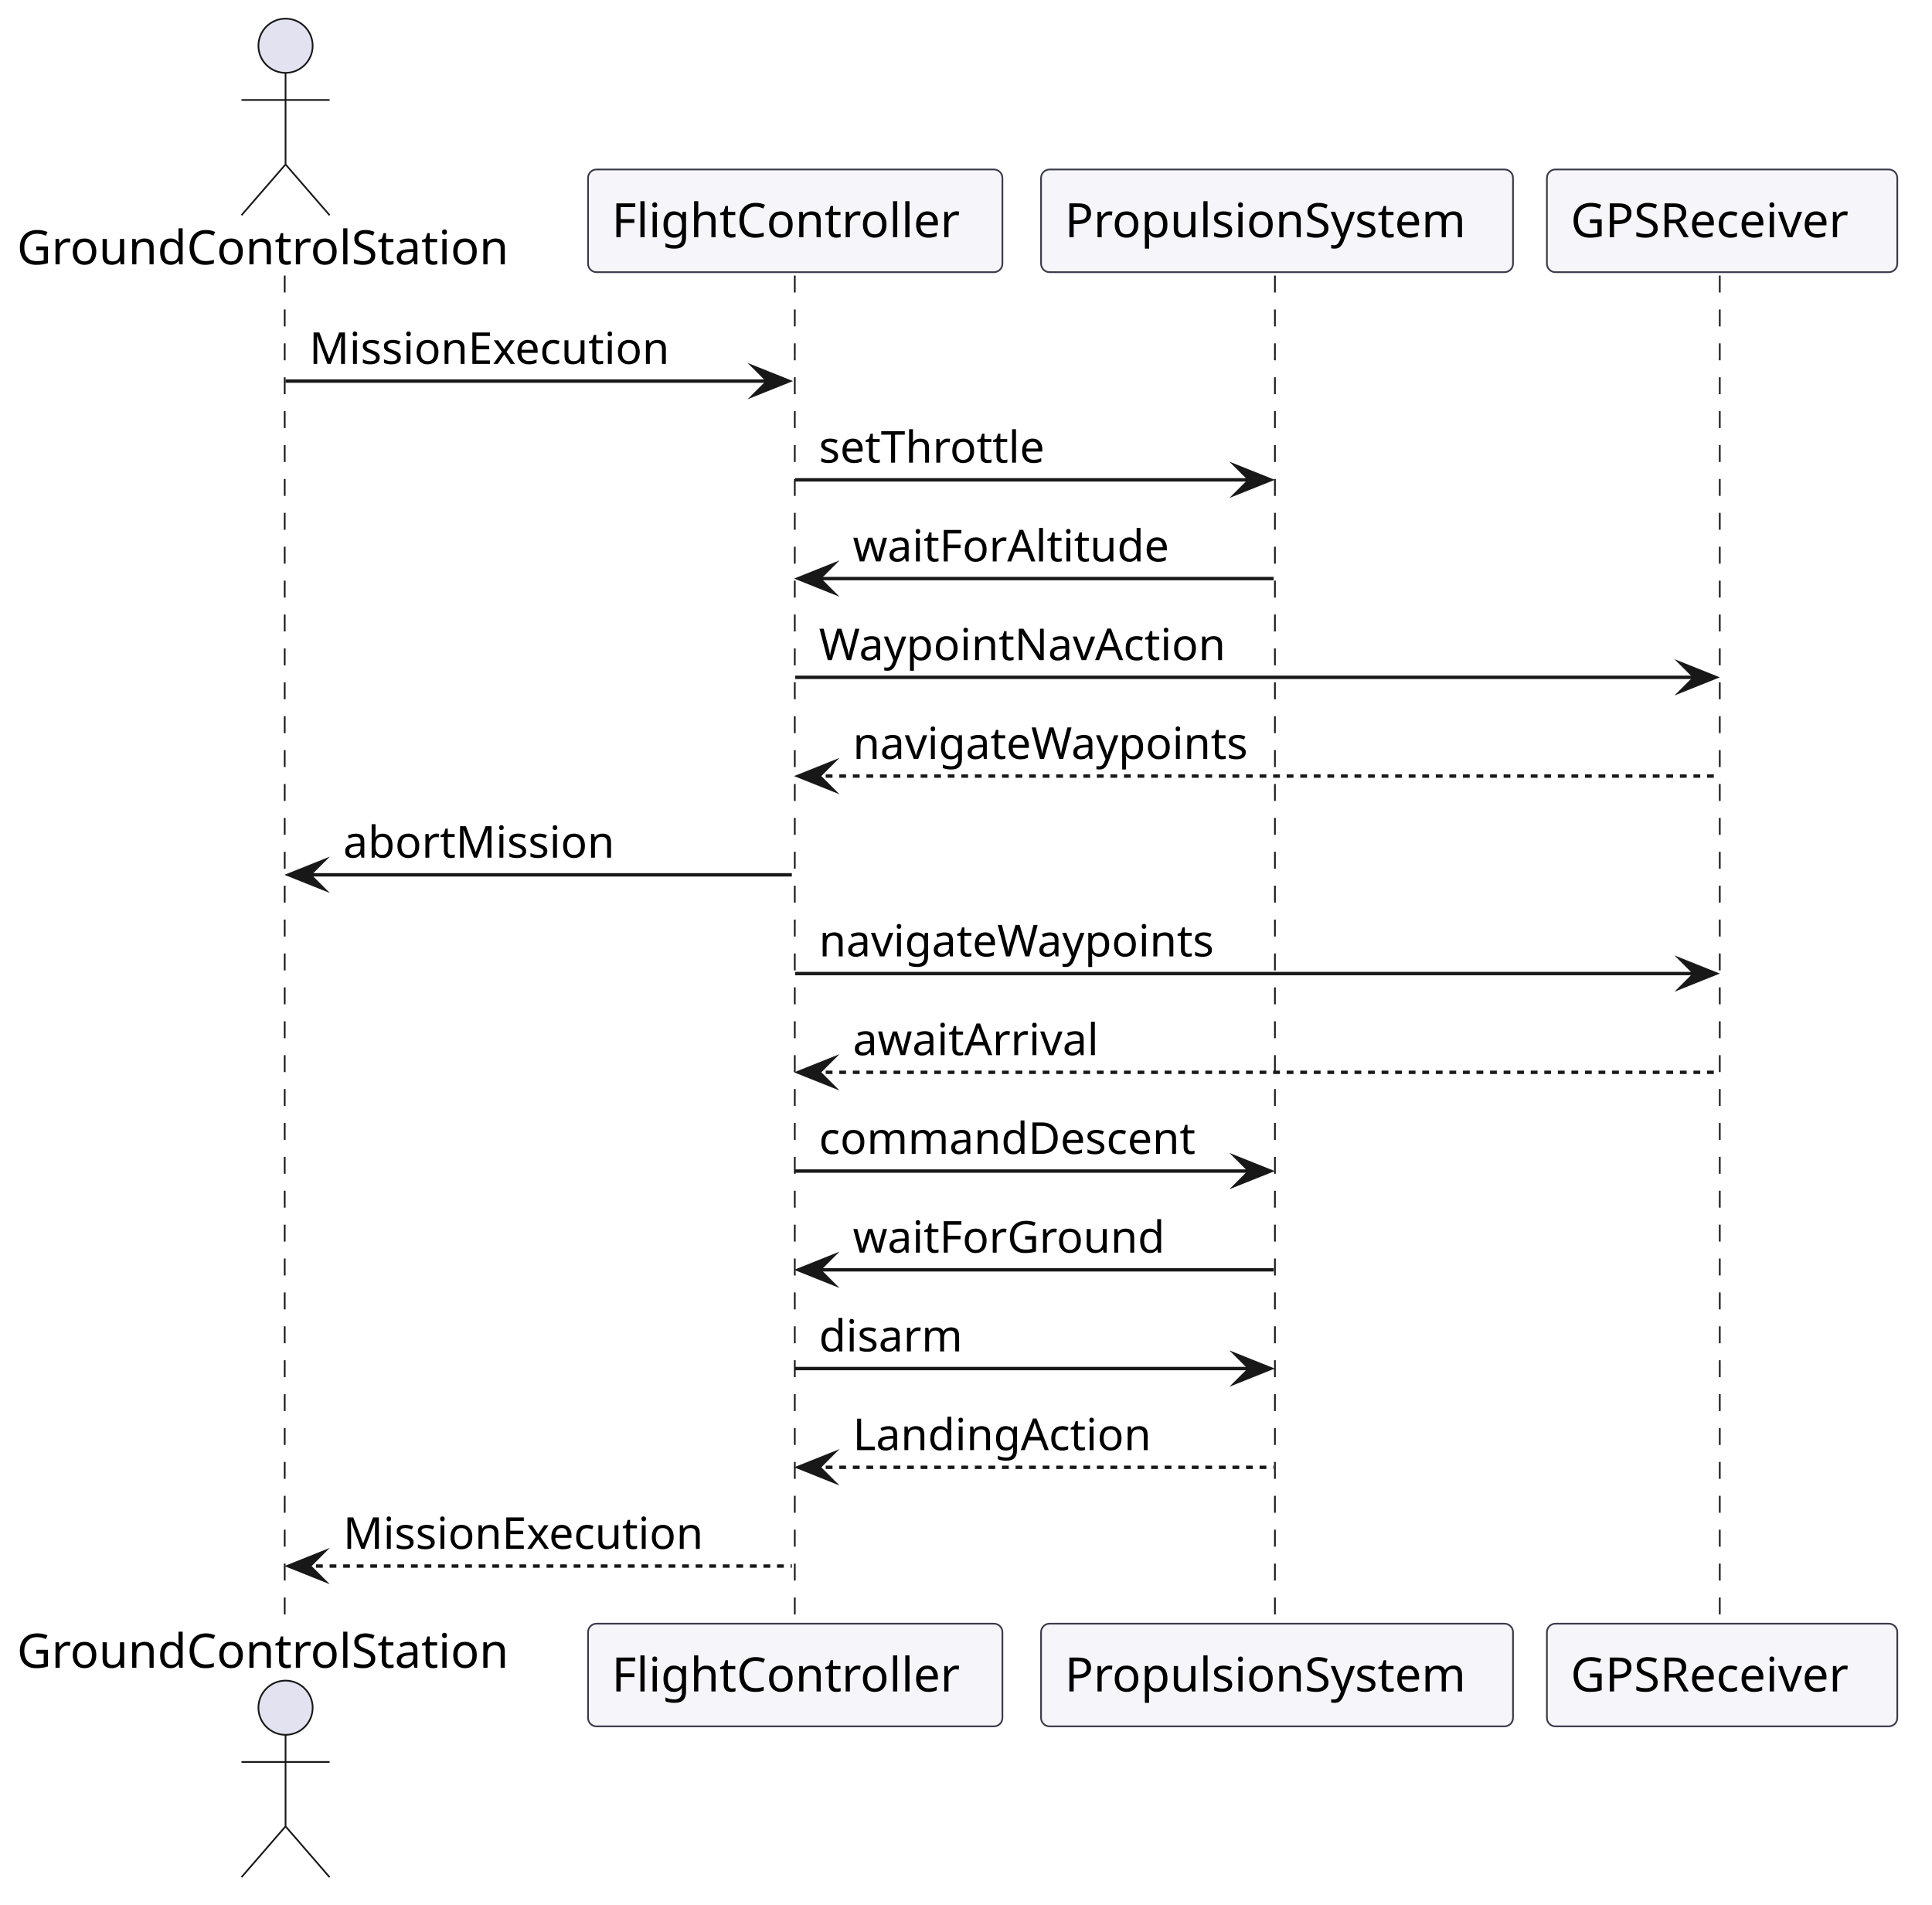
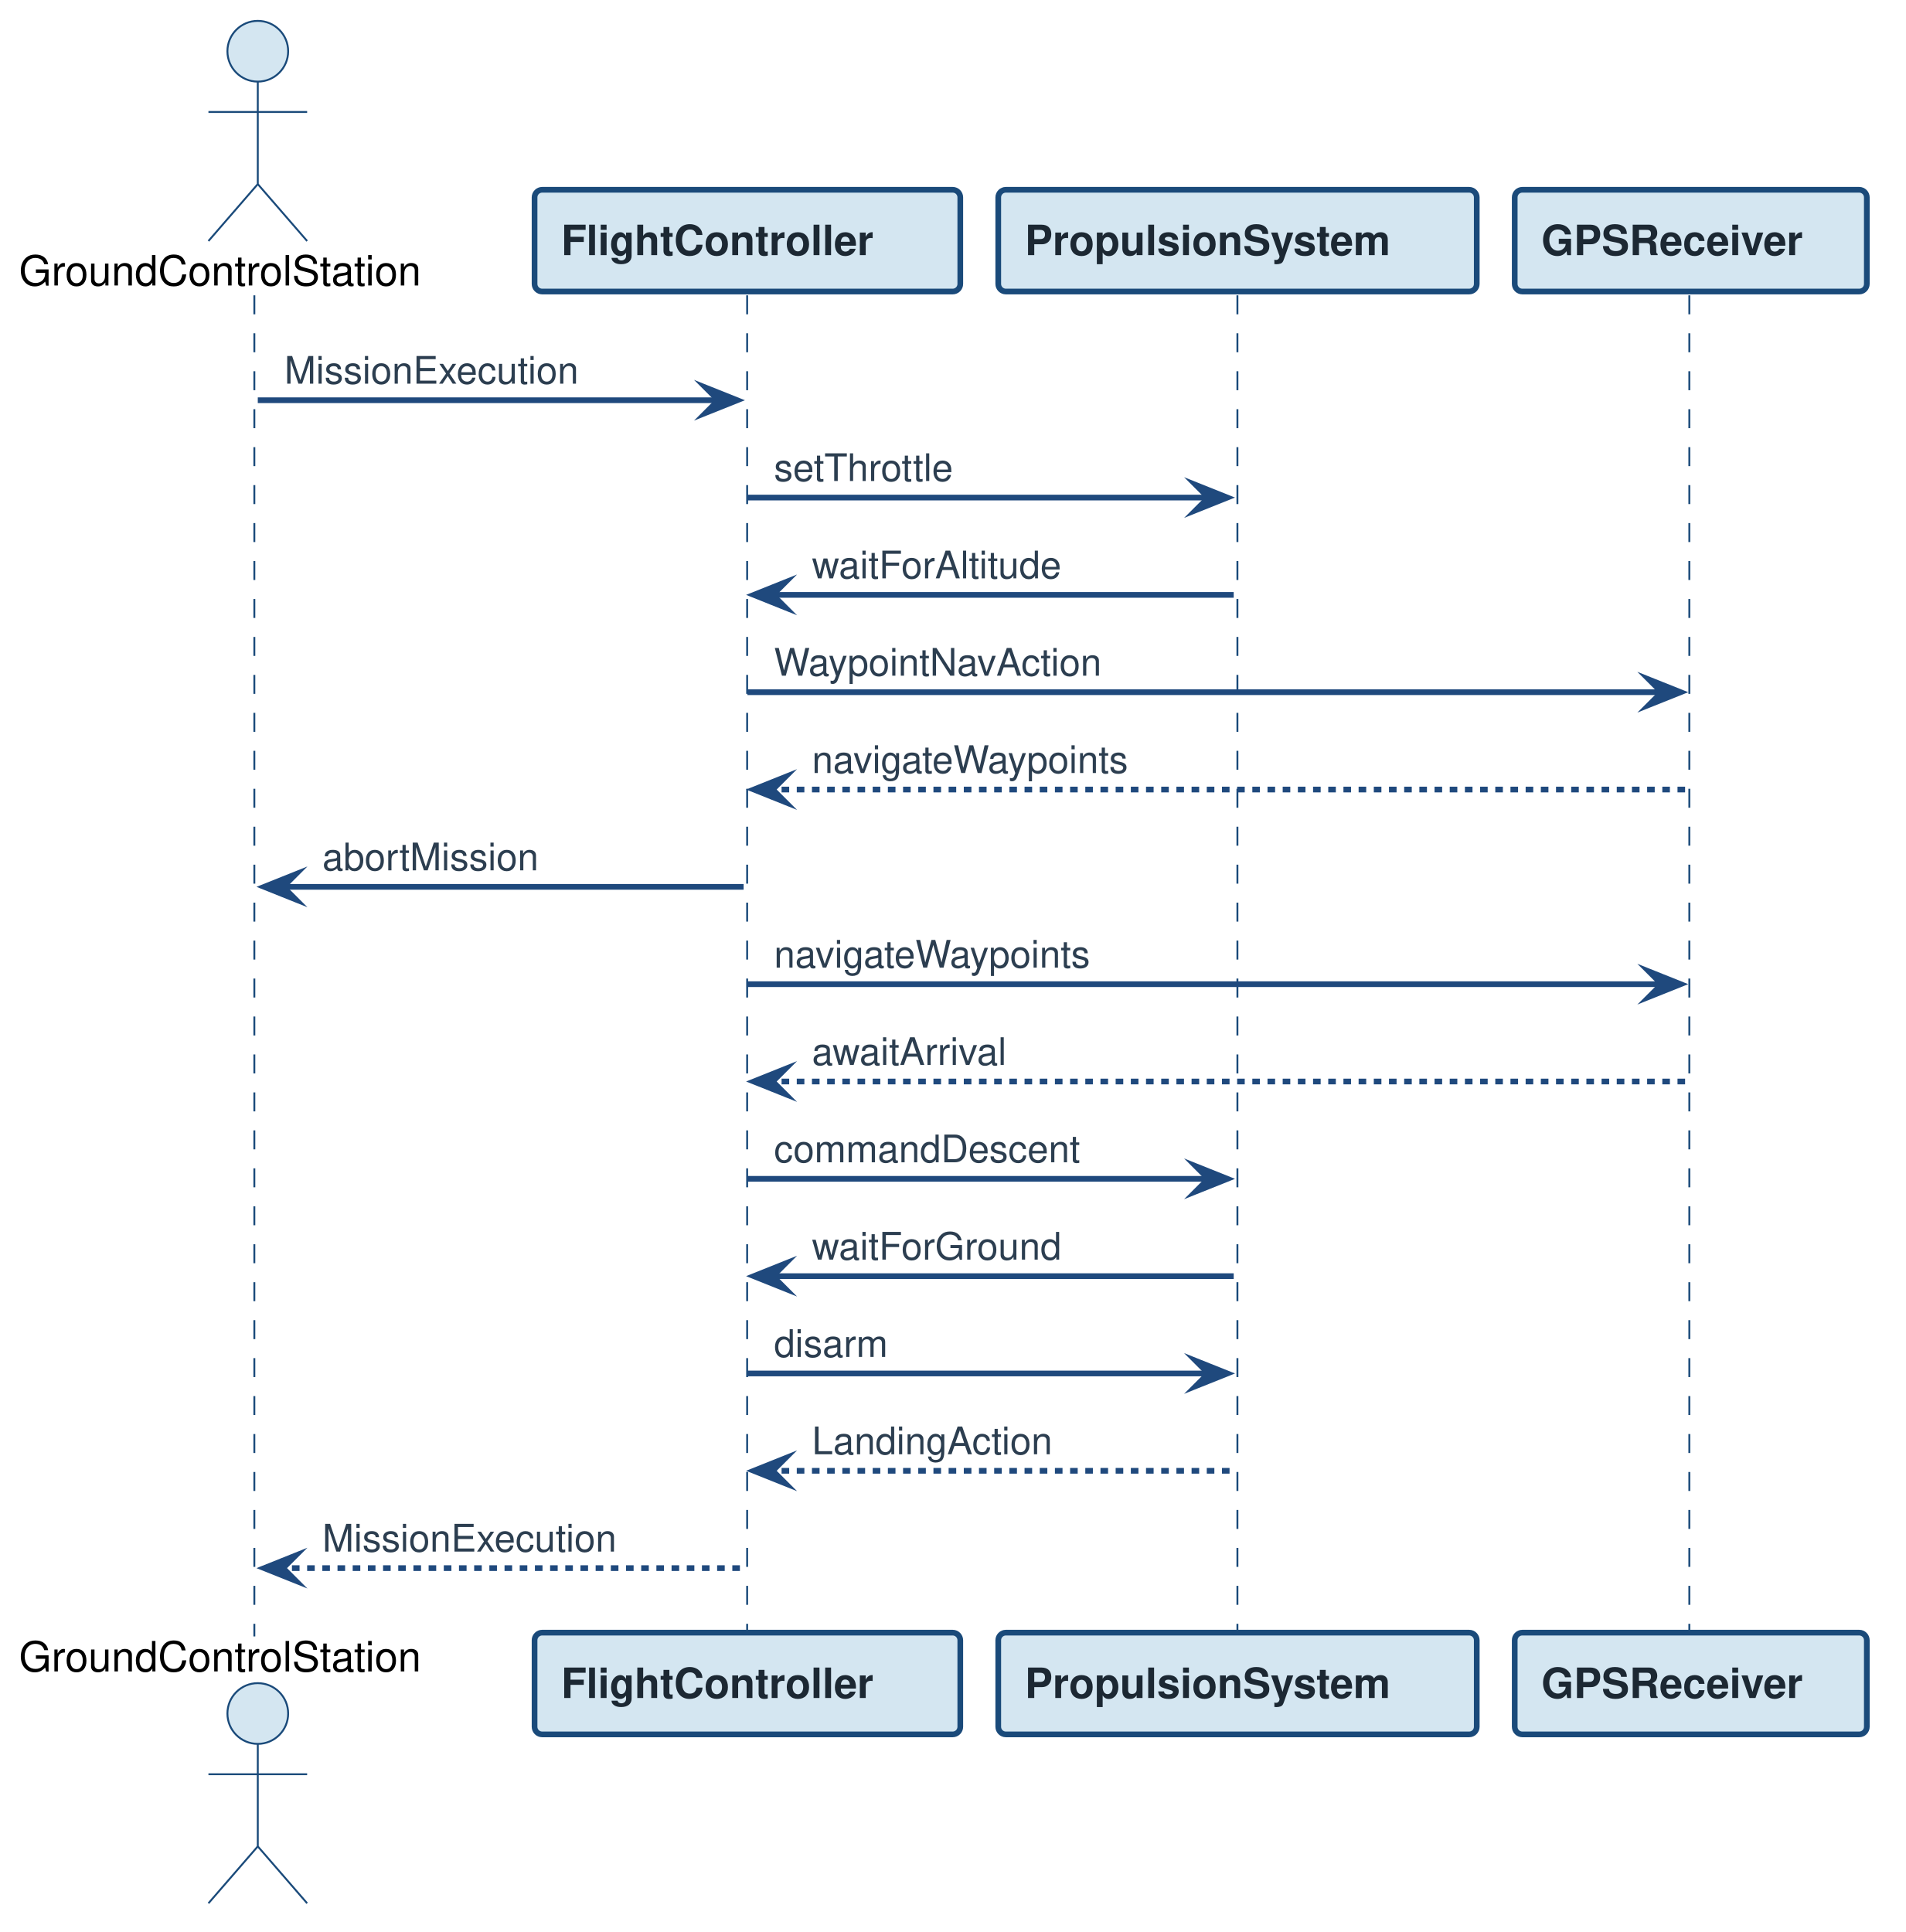
- <svg xmlns="http://www.w3.org/2000/svg" xmlns:xlink="http://www.w3.org/1999/xlink" contentStyleType="text/css" data-diagram-type="SEQUENCE" height="562px" preserveAspectRatio="none" style="width:570px;height:562px;background:#FFFFFF;" version="1.1" viewBox="0 0 570 562" width="570px" zoomAndPan="magnify">
+ <svg xmlns="http://www.w3.org/2000/svg" xmlns:xlink="http://www.w3.org/1999/xlink" contentStyleType="text/css" data-diagram-type="SEQUENCE" height="509px" preserveAspectRatio="none" style="width:502px;height:509px;background:#FFFFFF;" version="1.1" viewBox="0 0 502 509" width="502px" zoomAndPan="magnify">
  <defs />
  <g>
-     <g class="participant-lifeline" data-entity-uid="part1" data-qualified-name="ll_gcs" data-source-line="6" id="part1-lifeline">
+     <g class="participant-lifeline" data-entity-uid="part1" data-qualified-name="ll_gcs" data-source-line="3" id="part1-lifeline">
      <g>
-         <rect fill="#000000" fill-opacity="0" height="398.727" width="8" x="80.245" y="81.297" />
-         <line style="stroke:#181818;stroke-width:0.5;stroke-dasharray:5,5;" x1="84" x2="84" y1="81.297" y2="480.023" />
+         <rect fill="#000000" fill-opacity="0" height="353.328" width="8" x="63.907" y="77.805" />
+         <line style="stroke:#1A4A7A;stroke-width:0.5;stroke-dasharray:5,5;" x1="67" x2="67" y1="77.805" y2="431.133" />
      </g>
    </g>
-     <g class="participant-lifeline" data-entity-uid="part2" data-qualified-name="ll_fc" data-source-line="7" id="part2-lifeline">
+     <g class="participant-lifeline" data-entity-uid="part2" data-qualified-name="ll_fc" data-source-line="4" id="part2-lifeline">
      <g>
-         <rect fill="#000000" fill-opacity="0" height="398.727" width="8" x="230.616" y="81.297" />
-         <line style="stroke:#181818;stroke-width:0.5;stroke-dasharray:5,5;" x1="234.489" x2="234.489" y1="81.297" y2="480.023" />
+         <rect fill="#000000" fill-opacity="0" height="353.328" width="8" x="192.886" y="77.805" />
+         <line style="stroke:#1A4A7A;stroke-width:0.5;stroke-dasharray:5,5;" x1="196.813" x2="196.813" y1="77.805" y2="431.133" />
      </g>
    </g>
-     <g class="participant-lifeline" data-entity-uid="part3" data-qualified-name="ll_prop" data-source-line="8" id="part3-lifeline">
+     <g class="participant-lifeline" data-entity-uid="part3" data-qualified-name="ll_prop" data-source-line="5" id="part3-lifeline">
      <g>
-         <rect fill="#000000" fill-opacity="0" height="398.727" width="8" x="372.765" y="81.297" />
-         <line style="stroke:#181818;stroke-width:0.5;stroke-dasharray:5,5;" x1="376.144" x2="376.144" y1="81.297" y2="480.023" />
+         <rect fill="#000000" fill-opacity="0" height="353.328" width="8" x="321.982" y="77.805" />
+         <line style="stroke:#1A4A7A;stroke-width:0.5;stroke-dasharray:5,5;" x1="325.959" x2="325.959" y1="77.805" y2="431.133" />
      </g>
    </g>
-     <g class="participant-lifeline" data-entity-uid="part4" data-qualified-name="ll_gps" data-source-line="9" id="part4-lifeline">
+     <g class="participant-lifeline" data-entity-uid="part4" data-qualified-name="ll_gps" data-source-line="6" id="part4-lifeline">
      <g>
-         <rect fill="#000000" fill-opacity="0" height="398.727" width="8" x="504.072" y="81.297" />
-         <line style="stroke:#181818;stroke-width:0.5;stroke-dasharray:5,5;" x1="507.386" x2="507.386" y1="81.297" y2="480.023" />
+         <rect fill="#000000" fill-opacity="0" height="353.328" width="8" x="441.381" y="77.805" />
+         <line style="stroke:#1A4A7A;stroke-width:0.5;stroke-dasharray:5,5;" x1="445.005" x2="445.005" y1="77.805" y2="431.133" />
      </g>
    </g>
-     <g class="participant participant-head" data-entity-uid="part1" data-qualified-name="ll_gcs" data-source-line="6" id="part1-head">
+     <g class="participant participant-head" data-entity-uid="part1" data-qualified-name="ll_gcs" data-source-line="3" id="part1-head">
      <a href="https://github.com/sjames/syscribe/blob/main/model/GroundStation/GroundControlStation.md" target="_top" title="https://github.com/sjames/syscribe/blob/main/model/GroundStation/GroundControlStation.md" xlink:actuate="onRequest" xlink:href="https://github.com/sjames/syscribe/blob/main/model/GroundStation/GroundControlStation.md" xlink:show="new" xlink:title="https://github.com/sjames/syscribe/blob/main/model/GroundStation/GroundControlStation.md" xlink:type="simple">
-         <text fill="#000000" font-family="sans-serif" font-size="14" lengthAdjust="spacing" textLength="152.489" x="5" y="77.995">GroundControlStation</text>
-         <ellipse cx="84.245" cy="13.5" fill="#E2E2F0" rx="8" ry="8" style="stroke:#181818;stroke-width:0.5;" />
-         <path d="M84.245,21.5 L84.245,48.5 M71.245,29.5 L97.245,29.5 M84.245,48.5 L71.245,63.5 M84.245,48.5 L97.245,63.5" fill="none" style="stroke:#181818;stroke-width:0.5;" />
+         <text fill="#000000" font-family="'Helvetica Neue, Helvetica, Arial, sans-serif'" font-size="11" lengthAdjust="spacing" textLength="119.813" x="5" y="75.21">GroundControlStation</text>
+         <ellipse cx="67.906" cy="13.5" fill="#D4E6F1" rx="8" ry="8" style="stroke:#1A4A7A;stroke-width:0.5;" />
+         <path d="M67.906,21.5 L67.906,48.5 M54.907,29.5 L80.906,29.5 M67.906,48.5 L54.907,63.5 M67.906,48.5 L80.906,63.5" fill="none" style="stroke:#1A4A7A;stroke-width:0.5;" />
      </a>
    </g>
-     <g class="participant participant-tail" data-entity-uid="part1" data-qualified-name="ll_gcs" data-source-line="6" id="part1-tail">
+     <g class="participant participant-tail" data-entity-uid="part1" data-qualified-name="ll_gcs" data-source-line="3" id="part1-tail">
      <a href="https://github.com/sjames/syscribe/blob/main/model/GroundStation/GroundControlStation.md" target="_top" title="https://github.com/sjames/syscribe/blob/main/model/GroundStation/GroundControlStation.md" xlink:actuate="onRequest" xlink:href="https://github.com/sjames/syscribe/blob/main/model/GroundStation/GroundControlStation.md" xlink:show="new" xlink:title="https://github.com/sjames/syscribe/blob/main/model/GroundStation/GroundControlStation.md" xlink:type="simple">
-         <text fill="#000000" font-family="sans-serif" font-size="14" lengthAdjust="spacing" textLength="152.489" x="5" y="492.019">GroundControlStation</text>
-         <ellipse cx="84.245" cy="503.82" fill="#E2E2F0" rx="8" ry="8" style="stroke:#181818;stroke-width:0.5;" />
-         <path d="M84.245,511.82 L84.245,538.82 M71.245,519.82 L97.245,519.82 M84.245,538.82 L71.245,553.82 M84.245,538.82 L97.245,553.82" fill="none" style="stroke:#181818;stroke-width:0.5;" />
+         <text fill="#000000" font-family="'Helvetica Neue, Helvetica, Arial, sans-serif'" font-size="11" lengthAdjust="spacing" textLength="119.813" x="5" y="440.343">GroundControlStation</text>
+         <ellipse cx="67.906" cy="451.438" fill="#D4E6F1" rx="8" ry="8" style="stroke:#1A4A7A;stroke-width:0.5;" />
+         <path d="M67.906,459.438 L67.906,486.438 M54.907,467.438 L80.906,467.438 M67.906,486.438 L54.907,501.438 M67.906,486.438 L80.906,501.438" fill="none" style="stroke:#1A4A7A;stroke-width:0.5;" />
      </a>
    </g>
-     <g class="participant participant-head" data-entity-uid="part2" data-qualified-name="ll_fc" data-source-line="7" id="part2-head">
+     <g class="participant participant-head" data-entity-uid="part2" data-qualified-name="ll_fc" data-source-line="4" id="part2-head">
      <a href="https://github.com/sjames/syscribe/blob/main/model/UAV/Avionics/FlightController.md" target="_top" title="https://github.com/sjames/syscribe/blob/main/model/UAV/Avionics/FlightController.md" xlink:actuate="onRequest" xlink:href="https://github.com/sjames/syscribe/blob/main/model/UAV/Avionics/FlightController.md" xlink:show="new" xlink:title="https://github.com/sjames/syscribe/blob/main/model/UAV/Avionics/FlightController.md" xlink:type="simple">
-         <rect fill="#F5F5FA" height="30.297" rx="2.5" ry="2.5" style="stroke:#3A3A4A;stroke-width:0.5;" width="122.254" x="173.489" y="50" />
-         <text fill="#000000" font-family="sans-serif" font-size="14" lengthAdjust="spacing" textLength="108.254" x="180.489" y="69.995">FlightController</text>
+         <rect fill="#D4E6F1" height="26.805" rx="2" ry="2" style="stroke:#1A4A7A;stroke-width:1.5;" width="112.146" x="140.813" y="50" />
+         <text fill="#1C2833" font-family="'Helvetica Neue, Helvetica, Arial, sans-serif'" font-size="11" font-weight="700" lengthAdjust="spacing" textLength="98.146" x="147.813" y="67.21">FlightController</text>
      </a>
    </g>
-     <g class="participant participant-tail" data-entity-uid="part2" data-qualified-name="ll_fc" data-source-line="7" id="part2-tail">
+     <g class="participant participant-tail" data-entity-uid="part2" data-qualified-name="ll_fc" data-source-line="4" id="part2-tail">
      <a href="https://github.com/sjames/syscribe/blob/main/model/UAV/Avionics/FlightController.md" target="_top" title="https://github.com/sjames/syscribe/blob/main/model/UAV/Avionics/FlightController.md" xlink:actuate="onRequest" xlink:href="https://github.com/sjames/syscribe/blob/main/model/UAV/Avionics/FlightController.md" xlink:show="new" xlink:title="https://github.com/sjames/syscribe/blob/main/model/UAV/Avionics/FlightController.md" xlink:type="simple">
-         <rect fill="#F5F5FA" height="30.297" rx="2.5" ry="2.5" style="stroke:#3A3A4A;stroke-width:0.5;" width="122.254" x="173.489" y="479.023" />
-         <text fill="#000000" font-family="sans-serif" font-size="14" lengthAdjust="spacing" textLength="108.254" x="180.489" y="499.019">FlightController</text>
+         <rect fill="#D4E6F1" height="26.805" rx="2" ry="2" style="stroke:#1A4A7A;stroke-width:1.5;" width="112.146" x="140.813" y="430.133" />
+         <text fill="#1C2833" font-family="'Helvetica Neue, Helvetica, Arial, sans-serif'" font-size="11" font-weight="700" lengthAdjust="spacing" textLength="98.146" x="147.813" y="447.343">FlightController</text>
      </a>
    </g>
-     <g class="participant participant-head" data-entity-uid="part3" data-qualified-name="ll_prop" data-source-line="8" id="part3-head">
+     <g class="participant participant-head" data-entity-uid="part3" data-qualified-name="ll_prop" data-source-line="5" id="part3-head">
      <a href="https://github.com/sjames/syscribe/blob/main/model/UAV/Propulsion/PropulsionSystem.md" target="_top" title="https://github.com/sjames/syscribe/blob/main/model/UAV/Propulsion/PropulsionSystem.md" xlink:actuate="onRequest" xlink:href="https://github.com/sjames/syscribe/blob/main/model/UAV/Propulsion/PropulsionSystem.md" xlink:show="new" xlink:title="https://github.com/sjames/syscribe/blob/main/model/UAV/Propulsion/PropulsionSystem.md" xlink:type="simple">
-         <rect fill="#F5F5FA" height="30.297" rx="2.5" ry="2.5" style="stroke:#3A3A4A;stroke-width:0.5;" width="139.241" x="307.144" y="50" />
-         <text fill="#000000" font-family="sans-serif" font-size="14" lengthAdjust="spacing" textLength="125.241" x="314.144" y="69.995">PropulsionSystem</text>
+         <rect fill="#D4E6F1" height="26.805" rx="2" ry="2" style="stroke:#1A4A7A;stroke-width:1.5;" width="126.046" x="262.959" y="50" />
+         <text fill="#1C2833" font-family="'Helvetica Neue, Helvetica, Arial, sans-serif'" font-size="11" font-weight="700" lengthAdjust="spacing" textLength="112.046" x="269.959" y="67.21">PropulsionSystem</text>
      </a>
    </g>
-     <g class="participant participant-tail" data-entity-uid="part3" data-qualified-name="ll_prop" data-source-line="8" id="part3-tail">
+     <g class="participant participant-tail" data-entity-uid="part3" data-qualified-name="ll_prop" data-source-line="5" id="part3-tail">
      <a href="https://github.com/sjames/syscribe/blob/main/model/UAV/Propulsion/PropulsionSystem.md" target="_top" title="https://github.com/sjames/syscribe/blob/main/model/UAV/Propulsion/PropulsionSystem.md" xlink:actuate="onRequest" xlink:href="https://github.com/sjames/syscribe/blob/main/model/UAV/Propulsion/PropulsionSystem.md" xlink:show="new" xlink:title="https://github.com/sjames/syscribe/blob/main/model/UAV/Propulsion/PropulsionSystem.md" xlink:type="simple">
-         <rect fill="#F5F5FA" height="30.297" rx="2.5" ry="2.5" style="stroke:#3A3A4A;stroke-width:0.5;" width="139.241" x="307.144" y="479.023" />
-         <text fill="#000000" font-family="sans-serif" font-size="14" lengthAdjust="spacing" textLength="125.241" x="314.144" y="499.019">PropulsionSystem</text>
+         <rect fill="#D4E6F1" height="26.805" rx="2" ry="2" style="stroke:#1A4A7A;stroke-width:1.5;" width="126.046" x="262.959" y="430.133" />
+         <text fill="#1C2833" font-family="'Helvetica Neue, Helvetica, Arial, sans-serif'" font-size="11" font-weight="700" lengthAdjust="spacing" textLength="112.046" x="269.959" y="447.343">PropulsionSystem</text>
      </a>
    </g>
-     <g class="participant participant-head" data-entity-uid="part4" data-qualified-name="ll_gps" data-source-line="9" id="part4-head">
+     <g class="participant participant-head" data-entity-uid="part4" data-qualified-name="ll_gps" data-source-line="6" id="part4-head">
      <a href="https://github.com/sjames/syscribe/blob/main/model/UAV/Avionics/GPSReceiver.md" target="_top" title="https://github.com/sjames/syscribe/blob/main/model/UAV/Avionics/GPSReceiver.md" xlink:actuate="onRequest" xlink:href="https://github.com/sjames/syscribe/blob/main/model/UAV/Avionics/GPSReceiver.md" xlink:show="new" xlink:title="https://github.com/sjames/syscribe/blob/main/model/UAV/Avionics/GPSReceiver.md" xlink:type="simple">
-         <rect fill="#F5F5FA" height="30.297" rx="2.5" ry="2.5" style="stroke:#3A3A4A;stroke-width:0.5;" width="103.373" x="456.386" y="50" />
-         <text fill="#000000" font-family="sans-serif" font-size="14" lengthAdjust="spacing" textLength="89.373" x="463.386" y="69.995">GPSReceiver</text>
+         <rect fill="#D4E6F1" height="26.805" rx="2" ry="2" style="stroke:#1A4A7A;stroke-width:1.5;" width="92.751" x="399.005" y="50" />
+         <text fill="#1C2833" font-family="'Helvetica Neue, Helvetica, Arial, sans-serif'" font-size="11" font-weight="700" lengthAdjust="spacing" textLength="78.751" x="406.005" y="67.21">GPSReceiver</text>
      </a>
    </g>
-     <g class="participant participant-tail" data-entity-uid="part4" data-qualified-name="ll_gps" data-source-line="9" id="part4-tail">
+     <g class="participant participant-tail" data-entity-uid="part4" data-qualified-name="ll_gps" data-source-line="6" id="part4-tail">
      <a href="https://github.com/sjames/syscribe/blob/main/model/UAV/Avionics/GPSReceiver.md" target="_top" title="https://github.com/sjames/syscribe/blob/main/model/UAV/Avionics/GPSReceiver.md" xlink:actuate="onRequest" xlink:href="https://github.com/sjames/syscribe/blob/main/model/UAV/Avionics/GPSReceiver.md" xlink:show="new" xlink:title="https://github.com/sjames/syscribe/blob/main/model/UAV/Avionics/GPSReceiver.md" xlink:type="simple">
-         <rect fill="#F5F5FA" height="30.297" rx="2.5" ry="2.5" style="stroke:#3A3A4A;stroke-width:0.5;" width="103.373" x="456.386" y="479.023" />
-         <text fill="#000000" font-family="sans-serif" font-size="14" lengthAdjust="spacing" textLength="89.373" x="463.386" y="499.019">GPSReceiver</text>
+         <rect fill="#D4E6F1" height="26.805" rx="2" ry="2" style="stroke:#1A4A7A;stroke-width:1.5;" width="92.751" x="399.005" y="430.133" />
+         <text fill="#1C2833" font-family="'Helvetica Neue, Helvetica, Arial, sans-serif'" font-size="11" font-weight="700" lengthAdjust="spacing" textLength="78.751" x="406.005" y="447.343">GPSReceiver</text>
      </a>
    </g>
-     <g class="message" data-entity-1="part1" data-entity-2="part2" data-source-line="11" id="msg1">
-       <polygon fill="#181818" points="222.616,108.43,232.616,112.43,222.616,116.43,226.616,112.43" style="stroke:#181818;stroke-width:1;stroke-linejoin:miter;stroke-miterlimit:10;" />
-       <line style="stroke:#181818;stroke-width:1;" x1="84.245" x2="228.616" y1="112.43" y2="112.43" />
-       <text fill="#000000" font-family="sans-serif" font-size="13" lengthAdjust="spacing" textLength="112.373" x="91.245" y="107.364">MissionExecution</text>
+     <g class="message" data-entity-1="part1" data-entity-2="part2" data-source-line="8" id="msg1">
+       <polygon fill="#1F497D" points="184.886,101.445,194.886,105.445,184.886,109.445,188.886,105.445" style="stroke:#1F497D;stroke-width:1;stroke-linejoin:miter;stroke-miterlimit:10;" />
+       <line style="stroke:#1F497D;stroke-width:1.5;" x1="67.906" x2="190.886" y1="105.445" y2="105.445" />
+       <text fill="#2C3E50" font-family="'Helvetica Neue, Helvetica, Arial, sans-serif'" font-size="10" lengthAdjust="spacing" textLength="86.44" x="74.906" y="101.087">MissionExecution</text>
    </g>
-     <g class="message" data-entity-1="part2" data-entity-2="part3" data-source-line="12" id="msg2">
-       <polygon fill="#181818" points="364.765,137.562,374.765,141.562,364.765,145.562,368.765,141.562" style="stroke:#181818;stroke-width:1;stroke-linejoin:miter;stroke-miterlimit:10;" />
-       <line style="stroke:#181818;stroke-width:1;" x1="234.616" x2="370.765" y1="141.562" y2="141.562" />
-       <text fill="#000000" font-family="sans-serif" font-size="13" lengthAdjust="spacing" textLength="71.151" x="241.616" y="136.497">setThrottle</text>
+     <g class="message" data-entity-1="part2" data-entity-2="part3" data-source-line="9" id="msg2">
+       <polygon fill="#1F497D" points="313.982,127.086,323.982,131.086,313.982,135.086,317.982,131.086" style="stroke:#1F497D;stroke-width:1;stroke-linejoin:miter;stroke-miterlimit:10;" />
+       <line style="stroke:#1F497D;stroke-width:1.5;" x1="196.886" x2="319.982" y1="131.086" y2="131.086" />
+       <text fill="#2C3E50" font-family="'Helvetica Neue, Helvetica, Arial, sans-serif'" font-size="10" lengthAdjust="spacing" textLength="54.731" x="203.886" y="126.728">setThrottle</text>
    </g>
-     <g class="message" data-entity-1="part3" data-entity-2="part2" data-source-line="13" id="msg3">
-       <polygon fill="#181818" points="245.616,166.695,235.616,170.695,245.616,174.695,241.616,170.695" style="stroke:#181818;stroke-width:1;stroke-linejoin:miter;stroke-miterlimit:10;" />
-       <line style="stroke:#181818;stroke-width:1;" x1="239.616" x2="375.765" y1="170.695" y2="170.695" />
-       <text fill="#000000" font-family="sans-serif" font-size="13" lengthAdjust="spacing" textLength="98.884" x="251.616" y="165.629">waitForAltitude</text>
+     <g class="message" data-entity-1="part3" data-entity-2="part2" data-source-line="10" id="msg3">
+       <polygon fill="#1F497D" points="207.886,152.727,197.886,156.727,207.886,160.727,203.886,156.727" style="stroke:#1F497D;stroke-width:1;stroke-linejoin:miter;stroke-miterlimit:10;" />
+       <line style="stroke:#1F497D;stroke-width:1.5;" x1="201.886" x2="324.982" y1="156.727" y2="156.727" />
+       <text fill="#2C3E50" font-family="'Helvetica Neue, Helvetica, Arial, sans-serif'" font-size="10" lengthAdjust="spacing" textLength="76.064" x="213.886" y="152.368">waitForAltitude</text>
    </g>
-     <g class="message" data-entity-1="part2" data-entity-2="part4" data-source-line="14" id="msg4">
-       <polygon fill="#181818" points="496.072,195.828,506.072,199.828,496.072,203.828,500.072,199.828" style="stroke:#181818;stroke-width:1;stroke-linejoin:miter;stroke-miterlimit:10;" />
-       <line style="stroke:#181818;stroke-width:1;" x1="234.616" x2="502.072" y1="199.828" y2="199.828" />
-       <text fill="#000000" font-family="sans-serif" font-size="13" lengthAdjust="spacing" textLength="127.994" x="241.616" y="194.762">WaypointNavAction</text>
+     <g class="message" data-entity-1="part2" data-entity-2="part4" data-source-line="11" id="msg4">
+       <polygon fill="#1F497D" points="433.381,178.367,443.381,182.367,433.381,186.367,437.381,182.367" style="stroke:#1F497D;stroke-width:1;stroke-linejoin:miter;stroke-miterlimit:10;" />
+       <line style="stroke:#1F497D;stroke-width:1.5;" x1="196.886" x2="439.381" y1="182.367" y2="182.367" />
+       <text fill="#2C3E50" font-family="'Helvetica Neue, Helvetica, Arial, sans-serif'" font-size="10" lengthAdjust="spacing" textLength="98.457" x="203.886" y="178.009">WaypointNavAction</text>
    </g>
-     <g class="message" data-entity-1="part4" data-entity-2="part2" data-source-line="15" id="msg5">
-       <polygon fill="#181818" points="245.616,224.961,235.616,228.961,245.616,232.961,241.616,228.961" style="stroke:#181818;stroke-width:1;stroke-linejoin:miter;stroke-miterlimit:10;" />
-       <line style="stroke:#181818;stroke-width:1;stroke-dasharray:2,2;" x1="239.616" x2="507.072" y1="228.961" y2="228.961" />
-       <text fill="#000000" font-family="sans-serif" font-size="13" lengthAdjust="spacing" textLength="125.265" x="251.616" y="223.895">navigateWaypoints</text>
+     <g class="message" data-entity-1="part4" data-entity-2="part2" data-source-line="12" id="msg5">
+       <polygon fill="#1F497D" points="207.886,204.008,197.886,208.008,207.886,212.008,203.886,208.008" style="stroke:#1F497D;stroke-width:1;stroke-linejoin:miter;stroke-miterlimit:10;" />
+       <line style="stroke:#1F497D;stroke-width:1.5;stroke-dasharray:2,2;" x1="201.886" x2="444.381" y1="208.008" y2="208.008" />
+       <text fill="#2C3E50" font-family="'Helvetica Neue, Helvetica, Arial, sans-serif'" font-size="10" lengthAdjust="spacing" textLength="96.357" x="213.886" y="203.649">navigateWaypoints</text>
    </g>
-     <g class="message" data-entity-1="part2" data-entity-2="part1" data-source-line="16" id="msg6">
-       <polygon fill="#181818" points="95.245,254.094,85.245,258.094,95.245,262.094,91.245,258.094" style="stroke:#181818;stroke-width:1;stroke-linejoin:miter;stroke-miterlimit:10;" />
-       <line style="stroke:#181818;stroke-width:1;" x1="89.245" x2="233.616" y1="258.094" y2="258.094" />
-       <text fill="#000000" font-family="sans-serif" font-size="13" lengthAdjust="spacing" textLength="82.793" x="101.245" y="253.028">abortMission</text>
+     <g class="message" data-entity-1="part2" data-entity-2="part1" data-source-line="13" id="msg6">
+       <polygon fill="#1F497D" points="78.906,229.648,68.906,233.648,78.906,237.648,74.906,233.648" style="stroke:#1F497D;stroke-width:1;stroke-linejoin:miter;stroke-miterlimit:10;" />
+       <line style="stroke:#1F497D;stroke-width:1.5;" x1="72.906" x2="195.886" y1="233.648" y2="233.648" />
+       <text fill="#2C3E50" font-family="'Helvetica Neue, Helvetica, Arial, sans-serif'" font-size="10" lengthAdjust="spacing" textLength="63.687" x="84.906" y="229.29">abortMission</text>
    </g>
-     <g class="message" data-entity-1="part2" data-entity-2="part4" data-source-line="17" id="msg7">
-       <polygon fill="#181818" points="496.072,283.227,506.072,287.227,496.072,291.227,500.072,287.227" style="stroke:#181818;stroke-width:1;stroke-linejoin:miter;stroke-miterlimit:10;" />
-       <line style="stroke:#181818;stroke-width:1;" x1="234.616" x2="502.072" y1="287.227" y2="287.227" />
-       <text fill="#000000" font-family="sans-serif" font-size="13" lengthAdjust="spacing" textLength="125.265" x="241.616" y="282.161">navigateWaypoints</text>
+     <g class="message" data-entity-1="part2" data-entity-2="part4" data-source-line="14" id="msg7">
+       <polygon fill="#1F497D" points="433.381,255.289,443.381,259.289,433.381,263.289,437.381,259.289" style="stroke:#1F497D;stroke-width:1;stroke-linejoin:miter;stroke-miterlimit:10;" />
+       <line style="stroke:#1F497D;stroke-width:1.5;" x1="196.886" x2="439.381" y1="259.289" y2="259.289" />
+       <text fill="#2C3E50" font-family="'Helvetica Neue, Helvetica, Arial, sans-serif'" font-size="10" lengthAdjust="spacing" textLength="96.357" x="203.886" y="254.931">navigateWaypoints</text>
    </g>
-     <g class="message" data-entity-1="part4" data-entity-2="part2" data-source-line="18" id="msg8">
-       <polygon fill="#181818" points="245.616,312.359,235.616,316.359,245.616,320.359,241.616,316.359" style="stroke:#181818;stroke-width:1;stroke-linejoin:miter;stroke-miterlimit:10;" />
-       <line style="stroke:#181818;stroke-width:1;stroke-dasharray:2,2;" x1="239.616" x2="507.072" y1="316.359" y2="316.359" />
-       <text fill="#000000" font-family="sans-serif" font-size="13" lengthAdjust="spacing" textLength="77.74" x="251.616" y="311.293">awaitArrival</text>
+     <g class="message" data-entity-1="part4" data-entity-2="part2" data-source-line="15" id="msg8">
+       <polygon fill="#1F497D" points="207.886,280.93,197.886,284.93,207.886,288.93,203.886,284.93" style="stroke:#1F497D;stroke-width:1;stroke-linejoin:miter;stroke-miterlimit:10;" />
+       <line style="stroke:#1F497D;stroke-width:1.5;stroke-dasharray:2,2;" x1="201.886" x2="444.381" y1="284.93" y2="284.93" />
+       <text fill="#2C3E50" font-family="'Helvetica Neue, Helvetica, Arial, sans-serif'" font-size="10" lengthAdjust="spacing" textLength="59.8" x="213.886" y="280.571">awaitArrival</text>
    </g>
-     <g class="message" data-entity-1="part2" data-entity-2="part3" data-source-line="19" id="msg9">
-       <polygon fill="#181818" points="364.765,341.492,374.765,345.492,364.765,349.492,368.765,345.492" style="stroke:#181818;stroke-width:1;stroke-linejoin:miter;stroke-miterlimit:10;" />
-       <line style="stroke:#181818;stroke-width:1;" x1="234.616" x2="370.765" y1="345.492" y2="345.492" />
-       <text fill="#000000" font-family="sans-serif" font-size="13" lengthAdjust="spacing" textLength="118.149" x="241.616" y="340.426">commandDescent</text>
+     <g class="message" data-entity-1="part2" data-entity-2="part3" data-source-line="16" id="msg9">
+       <polygon fill="#1F497D" points="313.982,306.57,323.982,310.57,313.982,314.57,317.982,310.57" style="stroke:#1F497D;stroke-width:1;stroke-linejoin:miter;stroke-miterlimit:10;" />
+       <line style="stroke:#1F497D;stroke-width:1.5;" x1="196.886" x2="319.982" y1="310.57" y2="310.57" />
+       <text fill="#2C3E50" font-family="'Helvetica Neue, Helvetica, Arial, sans-serif'" font-size="10" lengthAdjust="spacing" textLength="90.884" x="203.886" y="306.212">commandDescent</text>
    </g>
-     <g class="message" data-entity-1="part3" data-entity-2="part2" data-source-line="20" id="msg10">
-       <polygon fill="#181818" points="245.616,370.625,235.616,374.625,245.616,378.625,241.616,374.625" style="stroke:#181818;stroke-width:1;stroke-linejoin:miter;stroke-miterlimit:10;" />
-       <line style="stroke:#181818;stroke-width:1;" x1="239.616" x2="375.765" y1="374.625" y2="374.625" />
-       <text fill="#000000" font-family="sans-serif" font-size="13" lengthAdjust="spacing" textLength="96.186" x="251.616" y="369.559">waitForGround</text>
+     <g class="message" data-entity-1="part3" data-entity-2="part2" data-source-line="17" id="msg10">
+       <polygon fill="#1F497D" points="207.886,332.211,197.886,336.211,207.886,340.211,203.886,336.211" style="stroke:#1F497D;stroke-width:1;stroke-linejoin:miter;stroke-miterlimit:10;" />
+       <line style="stroke:#1F497D;stroke-width:1.5;" x1="201.886" x2="324.982" y1="336.211" y2="336.211" />
+       <text fill="#2C3E50" font-family="'Helvetica Neue, Helvetica, Arial, sans-serif'" font-size="10" lengthAdjust="spacing" textLength="73.989" x="213.886" y="331.853">waitForGround</text>
    </g>
-     <g class="message" data-entity-1="part2" data-entity-2="part3" data-source-line="21" id="msg11">
-       <polygon fill="#181818" points="364.765,399.758,374.765,403.758,364.765,407.758,368.765,403.758" style="stroke:#181818;stroke-width:1;stroke-linejoin:miter;stroke-miterlimit:10;" />
-       <line style="stroke:#181818;stroke-width:1;" x1="234.616" x2="370.765" y1="403.758" y2="403.758" />
-       <text fill="#000000" font-family="sans-serif" font-size="13" lengthAdjust="spacing" textLength="44.611" x="241.616" y="398.692">disarm</text>
+     <g class="message" data-entity-1="part2" data-entity-2="part3" data-source-line="18" id="msg11">
+       <polygon fill="#1F497D" points="313.982,357.852,323.982,361.852,313.982,365.852,317.982,361.852" style="stroke:#1F497D;stroke-width:1;stroke-linejoin:miter;stroke-miterlimit:10;" />
+       <line style="stroke:#1F497D;stroke-width:1.5;" x1="196.886" x2="319.982" y1="361.852" y2="361.852" />
+       <text fill="#2C3E50" font-family="'Helvetica Neue, Helvetica, Arial, sans-serif'" font-size="10" lengthAdjust="spacing" textLength="34.316" x="203.886" y="357.493">disarm</text>
    </g>
-     <g class="message" data-entity-1="part3" data-entity-2="part2" data-source-line="22" id="msg12">
-       <polygon fill="#181818" points="245.616,428.891,235.616,432.891,245.616,436.891,241.616,432.891" style="stroke:#181818;stroke-width:1;stroke-linejoin:miter;stroke-miterlimit:10;" />
-       <line style="stroke:#181818;stroke-width:1;stroke-dasharray:2,2;" x1="239.616" x2="375.765" y1="432.891" y2="432.891" />
-       <text fill="#000000" font-family="sans-serif" font-size="13" lengthAdjust="spacing" textLength="92.746" x="251.616" y="427.825">LandingAction</text>
+     <g class="message" data-entity-1="part3" data-entity-2="part2" data-source-line="19" id="msg12">
+       <polygon fill="#1F497D" points="207.886,383.492,197.886,387.492,207.886,391.492,203.886,387.492" style="stroke:#1F497D;stroke-width:1;stroke-linejoin:miter;stroke-miterlimit:10;" />
+       <line style="stroke:#1F497D;stroke-width:1.5;stroke-dasharray:2,2;" x1="201.886" x2="324.982" y1="387.492" y2="387.492" />
+       <text fill="#2C3E50" font-family="'Helvetica Neue, Helvetica, Arial, sans-serif'" font-size="10" lengthAdjust="spacing" textLength="71.343" x="213.886" y="383.134">LandingAction</text>
    </g>
-     <g class="message" data-entity-1="part2" data-entity-2="part1" data-source-line="23" id="msg13">
-       <polygon fill="#181818" points="95.245,458.023,85.245,462.023,95.245,466.023,91.245,462.023" style="stroke:#181818;stroke-width:1;stroke-linejoin:miter;stroke-miterlimit:10;" />
-       <line style="stroke:#181818;stroke-width:1;stroke-dasharray:2,2;" x1="89.245" x2="233.616" y1="462.023" y2="462.023" />
-       <text fill="#000000" font-family="sans-serif" font-size="13" lengthAdjust="spacing" textLength="112.373" x="101.245" y="456.957">MissionExecution</text>
+     <g class="message" data-entity-1="part2" data-entity-2="part1" data-source-line="20" id="msg13">
+       <polygon fill="#1F497D" points="78.906,409.133,68.906,413.133,78.906,417.133,74.906,413.133" style="stroke:#1F497D;stroke-width:1;stroke-linejoin:miter;stroke-miterlimit:10;" />
+       <line style="stroke:#1F497D;stroke-width:1.5;stroke-dasharray:2,2;" x1="72.906" x2="195.886" y1="413.133" y2="413.133" />
+       <text fill="#2C3E50" font-family="'Helvetica Neue, Helvetica, Arial, sans-serif'" font-size="10" lengthAdjust="spacing" textLength="86.44" x="84.906" y="408.774">MissionExecution</text>
    </g>
  </g>
</svg>
